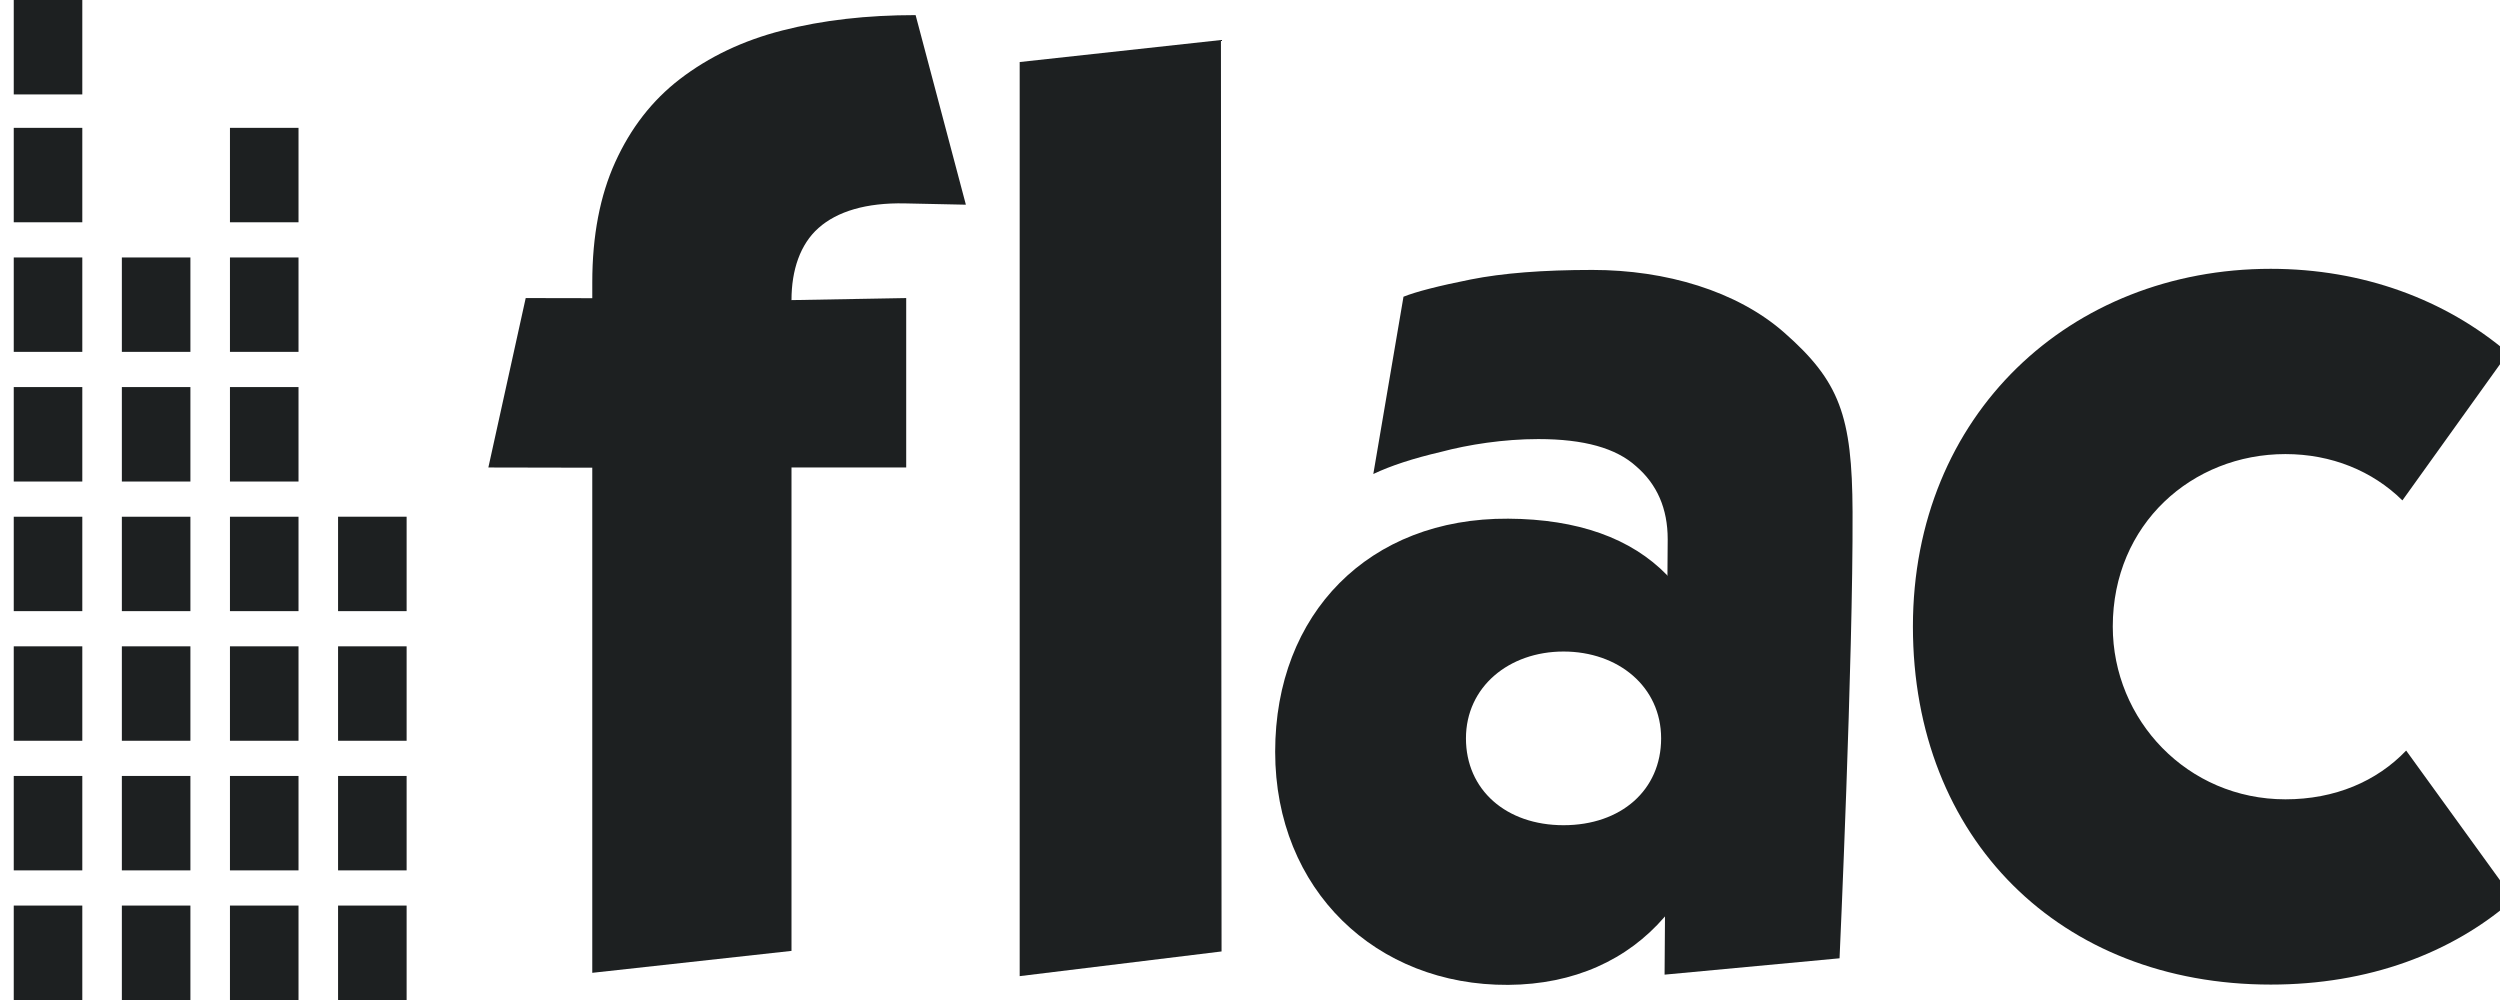
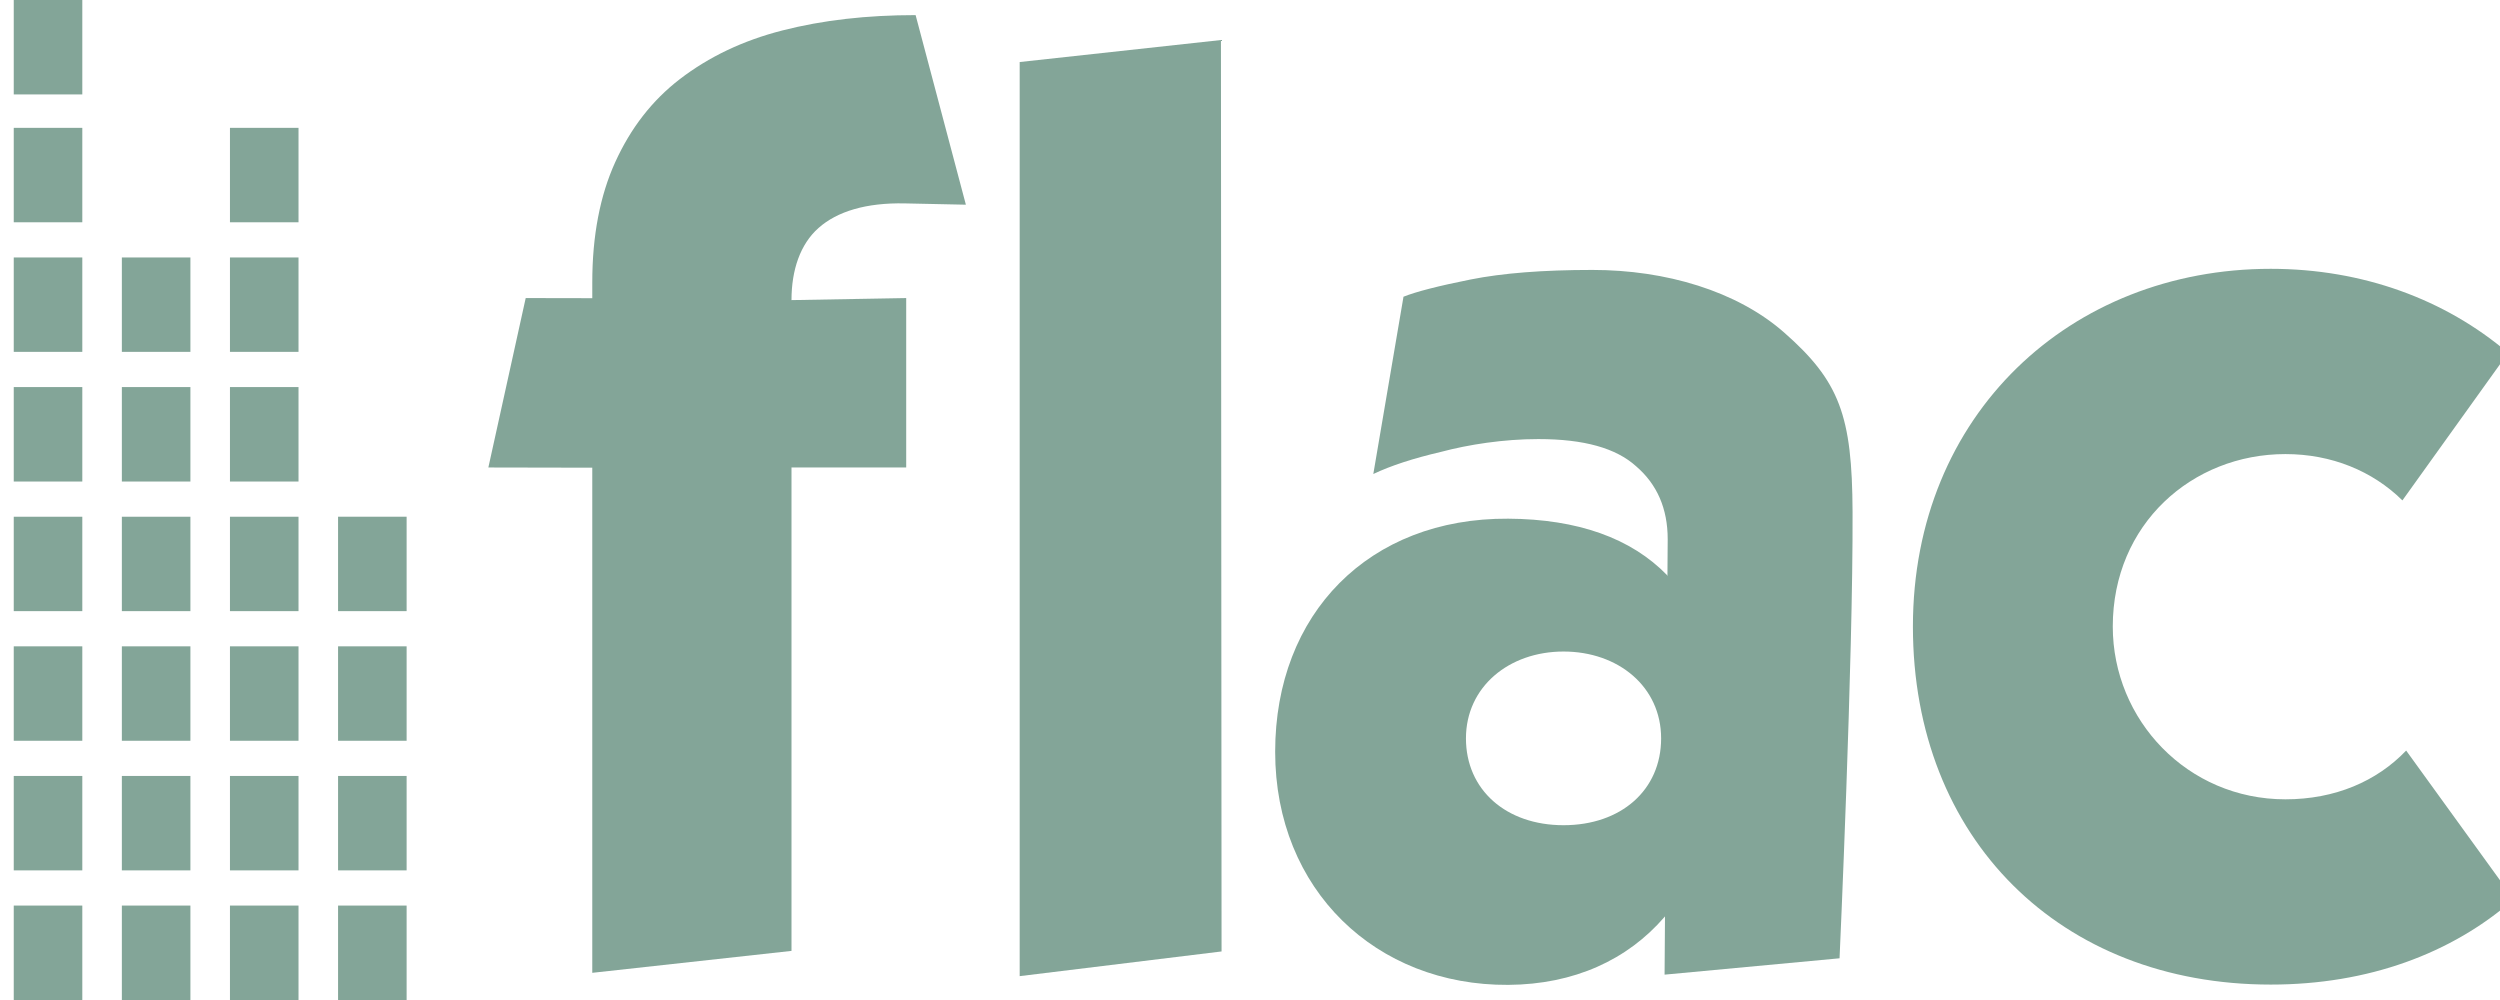
<svg xmlns="http://www.w3.org/2000/svg" height="200" width="500" version="1.1" id="svg315">
  <defs id="defs319" />
-   <g fill="#020202" transform="matrix(2.001748,0,0,1.950115,-14.26374,-4.739306)" id="g298" style="fill:#1d2021;fill-opacity:1">
-     <path d="m 66.302,50.396 -10.383,-0.021 3.731,-17.376 6.652,0.013 v -1.614 c 0,-4.81 0.78,-8.914 2.29,-12.332 1.543,-3.492 3.686,-6.336 6.465,-8.527 2.878,-2.269 6.283,-3.947 10.237,-4.985 4.038,-1.061 8.432,-1.573 13.313,-1.574 l 5.022,19.444 -6.09,-0.133 c -3.867,-0.084 -6.765,0.817 -8.635,2.522 -1.818,1.658 -2.698,4.29 -2.698,7.396 l 11.461,-0.21 v 17.376 h -11.461 v 49.577 l -19.905,2.249 v -51.806" id="path288" style="fill:#1d2021;fill-opacity:1" />
-     <path d="m 129.113,6.535 0.062,93.474 -20.17,2.532 V 8.792 Z" id="path290" style="fill:#1d2021;fill-opacity:1" />
-     <path d="m 157.812,55.625 c -13.902,-0.086 -23.281,9.723 -23.281,23.906 0,14.184 10.104,23.992 23.281,23.906 13.177,-0.086 21.344,-10.114 21.344,-25.062 0,-14.949 -7.442,-22.664 -21.344,-22.75 z m 5.531,13.625 c 5.458,0 9.75,3.598 9.75,8.906 0,5.308 -4.01,8.906 -9.75,8.906 -5.74,0 -9.75,-3.628 -9.75,-8.906 0,-5.278 4.292,-8.906 9.75,-8.906 z" id="path292" style="fill:#1d2021;fill-opacity:1" />
-     <path d="m 173.75,57.732 c 0,-3.13 -1.052,-5.624 -3.157,-7.483 -2.004,-1.858 -5.192,-2.788 -9.771,-2.788 -3.46,0 -6.976,0.562 -9.737,1.317 -2.761,0.661 -5.01,1.416 -6.748,2.265 l 3.015,-18.182 c 1.277,-0.523 3.512,-1.112 6.704,-1.766 3.192,-0.654 7.205,-0.981 12.177,-0.981 7.323,0 14.419,2.159 19.132,6.402 5.569,5.013 6.816,8.555 6.855,18.412 0.059,15.077 -1.3,45.783 -1.3,45.783 l -17.482,1.677" id="path294" style="fill:#1d2021;fill-opacity:1" />
-     <path d="m 234,30 c -19.994,0 -35.75,14.918 -35.75,36.688 0,21.769 14.724,36.719 35.75,36.719 9.725,0 18.086,-3.175 24.281,-8.75 l -10.75,-15.25 c -2.942,3.16 -7.116,5 -12.062,5 -9.808,0 -17.25,-8.149 -17.25,-17.719 0,-10.498 7.923,-17.688 17.25,-17.688 4.599,0 8.699,1.727 11.688,4.75 L 257.719,38.625 C 251.441,33.135 243.177,30 234,30 Z" id="path296" style="fill:#1d2021;fill-opacity:1" />
+   <g fill="#020202" transform="matrix(2.001748,0,0,1.950115,-14.26374,-4.739306)" id="g298" style="fill:#83a598;fill-opacity:1">
+     <path d="m 66.302,50.396 -10.383,-0.021 3.731,-17.376 6.652,0.013 v -1.614 c 0,-4.81 0.78,-8.914 2.29,-12.332 1.543,-3.492 3.686,-6.336 6.465,-8.527 2.878,-2.269 6.283,-3.947 10.237,-4.985 4.038,-1.061 8.432,-1.573 13.313,-1.574 l 5.022,19.444 -6.09,-0.133 c -3.867,-0.084 -6.765,0.817 -8.635,2.522 -1.818,1.658 -2.698,4.29 -2.698,7.396 l 11.461,-0.21 v 17.376 h -11.461 v 49.577 l -19.905,2.249 v -51.806" id="path288" style="fill:#83a598;fill-opacity:1" />
+     <path d="m 129.113,6.535 0.062,93.474 -20.17,2.532 V 8.792 Z" id="path290" style="fill:#83a598;fill-opacity:1" />
+     <path d="m 157.812,55.625 c -13.902,-0.086 -23.281,9.723 -23.281,23.906 0,14.184 10.104,23.992 23.281,23.906 13.177,-0.086 21.344,-10.114 21.344,-25.062 0,-14.949 -7.442,-22.664 -21.344,-22.75 z m 5.531,13.625 c 5.458,0 9.75,3.598 9.75,8.906 0,5.308 -4.01,8.906 -9.75,8.906 -5.74,0 -9.75,-3.628 -9.75,-8.906 0,-5.278 4.292,-8.906 9.75,-8.906 z" id="path292" style="fill:#83a598;fill-opacity:1" />
+     <path d="m 173.75,57.732 c 0,-3.13 -1.052,-5.624 -3.157,-7.483 -2.004,-1.858 -5.192,-2.788 -9.771,-2.788 -3.46,0 -6.976,0.562 -9.737,1.317 -2.761,0.661 -5.01,1.416 -6.748,2.265 l 3.015,-18.182 c 1.277,-0.523 3.512,-1.112 6.704,-1.766 3.192,-0.654 7.205,-0.981 12.177,-0.981 7.323,0 14.419,2.159 19.132,6.402 5.569,5.013 6.816,8.555 6.855,18.412 0.059,15.077 -1.3,45.783 -1.3,45.783 l -17.482,1.677" id="path294" style="fill:#83a598;fill-opacity:1" />
+     <path d="m 234,30 c -19.994,0 -35.75,14.918 -35.75,36.688 0,21.769 14.724,36.719 35.75,36.719 9.725,0 18.086,-3.175 24.281,-8.75 l -10.75,-15.25 c -2.942,3.16 -7.116,5 -12.062,5 -9.808,0 -17.25,-8.149 -17.25,-17.719 0,-10.498 7.923,-17.688 17.25,-17.688 4.599,0 8.699,1.727 11.688,4.75 L 257.719,38.625 C 251.441,33.135 243.177,30 234,30 Z" id="path296" style="fill:#83a598;fill-opacity:1" />
  </g>
-   <g id="g725" transform="matrix(1,0,0,0.9742062,0,-4.438605)" style="fill:#1d2021;fill-opacity:1">
-     <path d="M 2.75,57.413 V 76.799 H 16.461 V 57.413 Z m 0,26.61 V 103.41 H 16.461 V 84.024 Z m 0,26.61 v 19.386 h 13.711 v -19.386 z" fill="#ffff01" id="path300" style="fill:#1d2021;stroke-width:1.663;fill-opacity:1" />
-     <path d="m 2.75,137.245 v 19.386 h 13.711 v -19.386 z m 0,26.61 v 19.386 h 13.711 v -19.386 z m 0,26.61 v 19.386 h 13.711 v -19.386 z" fill="#2ea02a" id="path302" style="fill:#1d2021;stroke-width:1.663;fill-opacity:1" />
-     <path d="M 2.75,4.556 V 23.942 H 16.461 V 4.556 Z m 0,26.247 V 50.189 H 16.461 V 30.803 Z" fill="#ff0000" id="path304" style="fill:#1d2021;stroke-width:1.663;fill-opacity:1" />
-     <path d="M 24.371,57.413 V 76.799 H 38.082 V 57.413 Z m 0,26.61 V 103.41 H 38.082 V 84.024 Z m 0,26.61 v 19.386 h 13.711 v -19.386 z" fill="#ffff01" id="path548" style="fill:#1d2021;stroke-width:1.663;fill-opacity:1" />
-     <path d="m 24.371,137.245 v 19.386 h 13.711 v -19.386 z m 0,26.61 v 19.386 h 13.711 v -19.386 z m 0,26.61 v 19.386 h 13.711 v -19.386 z" fill="#2ea02a" id="path550" style="fill:#1d2021;stroke-width:1.663;fill-opacity:1" />
-     <path d="M 45.992,57.413 V 76.799 H 59.703 V 57.413 Z m 0,26.61 V 103.41 H 59.703 V 84.024 Z m 0,26.61 v 19.386 H 59.703 v -19.386 z" fill="#ffff01" id="path540" style="fill:#1d2021;stroke-width:1.663;fill-opacity:1" />
-     <path d="m 45.992,137.245 v 19.386 H 59.703 v -19.386 z m 0,26.61 v 19.386 H 59.703 v -19.386 z m 0,26.61 v 19.386 H 59.703 v -19.386 z" fill="#2ea02a" id="path542" style="fill:#1d2021;stroke-width:1.663;fill-opacity:1" />
-     <path d="M 45.992,30.803 V 50.189 H 59.703 V 30.803 Z" fill="#ff0000" id="path544" style="fill:#1d2021;stroke-width:1.663;fill-opacity:1" />
-     <path d="m 67.613,110.634 v 19.386 H 81.324 v -19.386 z" fill="#ffff01" id="path532" style="fill:#1d2021;stroke-width:1.663;fill-opacity:1" />
-     <path d="m 67.613,137.245 v 19.386 H 81.324 v -19.386 z m 0,26.61 v 19.386 H 81.324 v -19.386 z m 0,26.61 v 19.386 H 81.324 v -19.386 z" fill="#2ea02a" id="path534" style="fill:#1d2021;stroke-width:1.663;fill-opacity:1" />
+   <g id="g725" transform="matrix(1,0,0,0.9742062,0,-4.438605)" style="fill:#83a598;fill-opacity:1">
+     <path d="M 2.75,57.413 V 76.799 H 16.461 V 57.413 Z m 0,26.61 V 103.41 H 16.461 V 84.024 Z m 0,26.61 v 19.386 h 13.711 v -19.386 z" fill="#ffff01" id="path300" style="fill:#83a598;stroke-width:1.663;fill-opacity:1" />
+     <path d="m 2.75,137.245 v 19.386 h 13.711 v -19.386 z m 0,26.61 v 19.386 h 13.711 v -19.386 z m 0,26.61 v 19.386 h 13.711 v -19.386 z" fill="#2ea02a" id="path302" style="fill:#83a598;stroke-width:1.663;fill-opacity:1" />
+     <path d="M 2.75,4.556 V 23.942 H 16.461 V 4.556 Z m 0,26.247 V 50.189 H 16.461 V 30.803 Z" fill="#ff0000" id="path304" style="fill:#83a598;stroke-width:1.663;fill-opacity:1" />
+     <path d="M 24.371,57.413 V 76.799 H 38.082 V 57.413 Z m 0,26.61 V 103.41 H 38.082 V 84.024 Z m 0,26.61 v 19.386 h 13.711 v -19.386 z" fill="#ffff01" id="path548" style="fill:#83a598;stroke-width:1.663;fill-opacity:1" />
+     <path d="m 24.371,137.245 v 19.386 h 13.711 v -19.386 z m 0,26.61 v 19.386 h 13.711 v -19.386 z m 0,26.61 v 19.386 h 13.711 v -19.386 z" fill="#2ea02a" id="path550" style="fill:#83a598;stroke-width:1.663;fill-opacity:1" />
+     <path d="M 45.992,57.413 V 76.799 H 59.703 V 57.413 Z m 0,26.61 V 103.41 H 59.703 V 84.024 Z m 0,26.61 v 19.386 H 59.703 v -19.386 z" fill="#ffff01" id="path540" style="fill:#83a598;stroke-width:1.663;fill-opacity:1" />
+     <path d="m 45.992,137.245 v 19.386 H 59.703 v -19.386 z m 0,26.61 v 19.386 H 59.703 v -19.386 z m 0,26.61 v 19.386 H 59.703 v -19.386 z" fill="#2ea02a" id="path542" style="fill:#83a598;stroke-width:1.663;fill-opacity:1" />
+     <path d="M 45.992,30.803 V 50.189 H 59.703 V 30.803 Z" fill="#ff0000" id="path544" style="fill:#83a598;stroke-width:1.663;fill-opacity:1" />
+     <path d="m 67.613,110.634 v 19.386 H 81.324 v -19.386 z" fill="#ffff01" id="path532" style="fill:#83a598;stroke-width:1.663;fill-opacity:1" />
+     <path d="m 67.613,137.245 v 19.386 H 81.324 v -19.386 z m 0,26.61 v 19.386 H 81.324 v -19.386 z m 0,26.61 v 19.386 H 81.324 v -19.386 z" fill="#2ea02a" id="path534" style="fill:#83a598;stroke-width:1.663;fill-opacity:1" />
  </g>
  <g id="g523" transform="translate(-58.18379,-0.3056008)" />
</svg>
